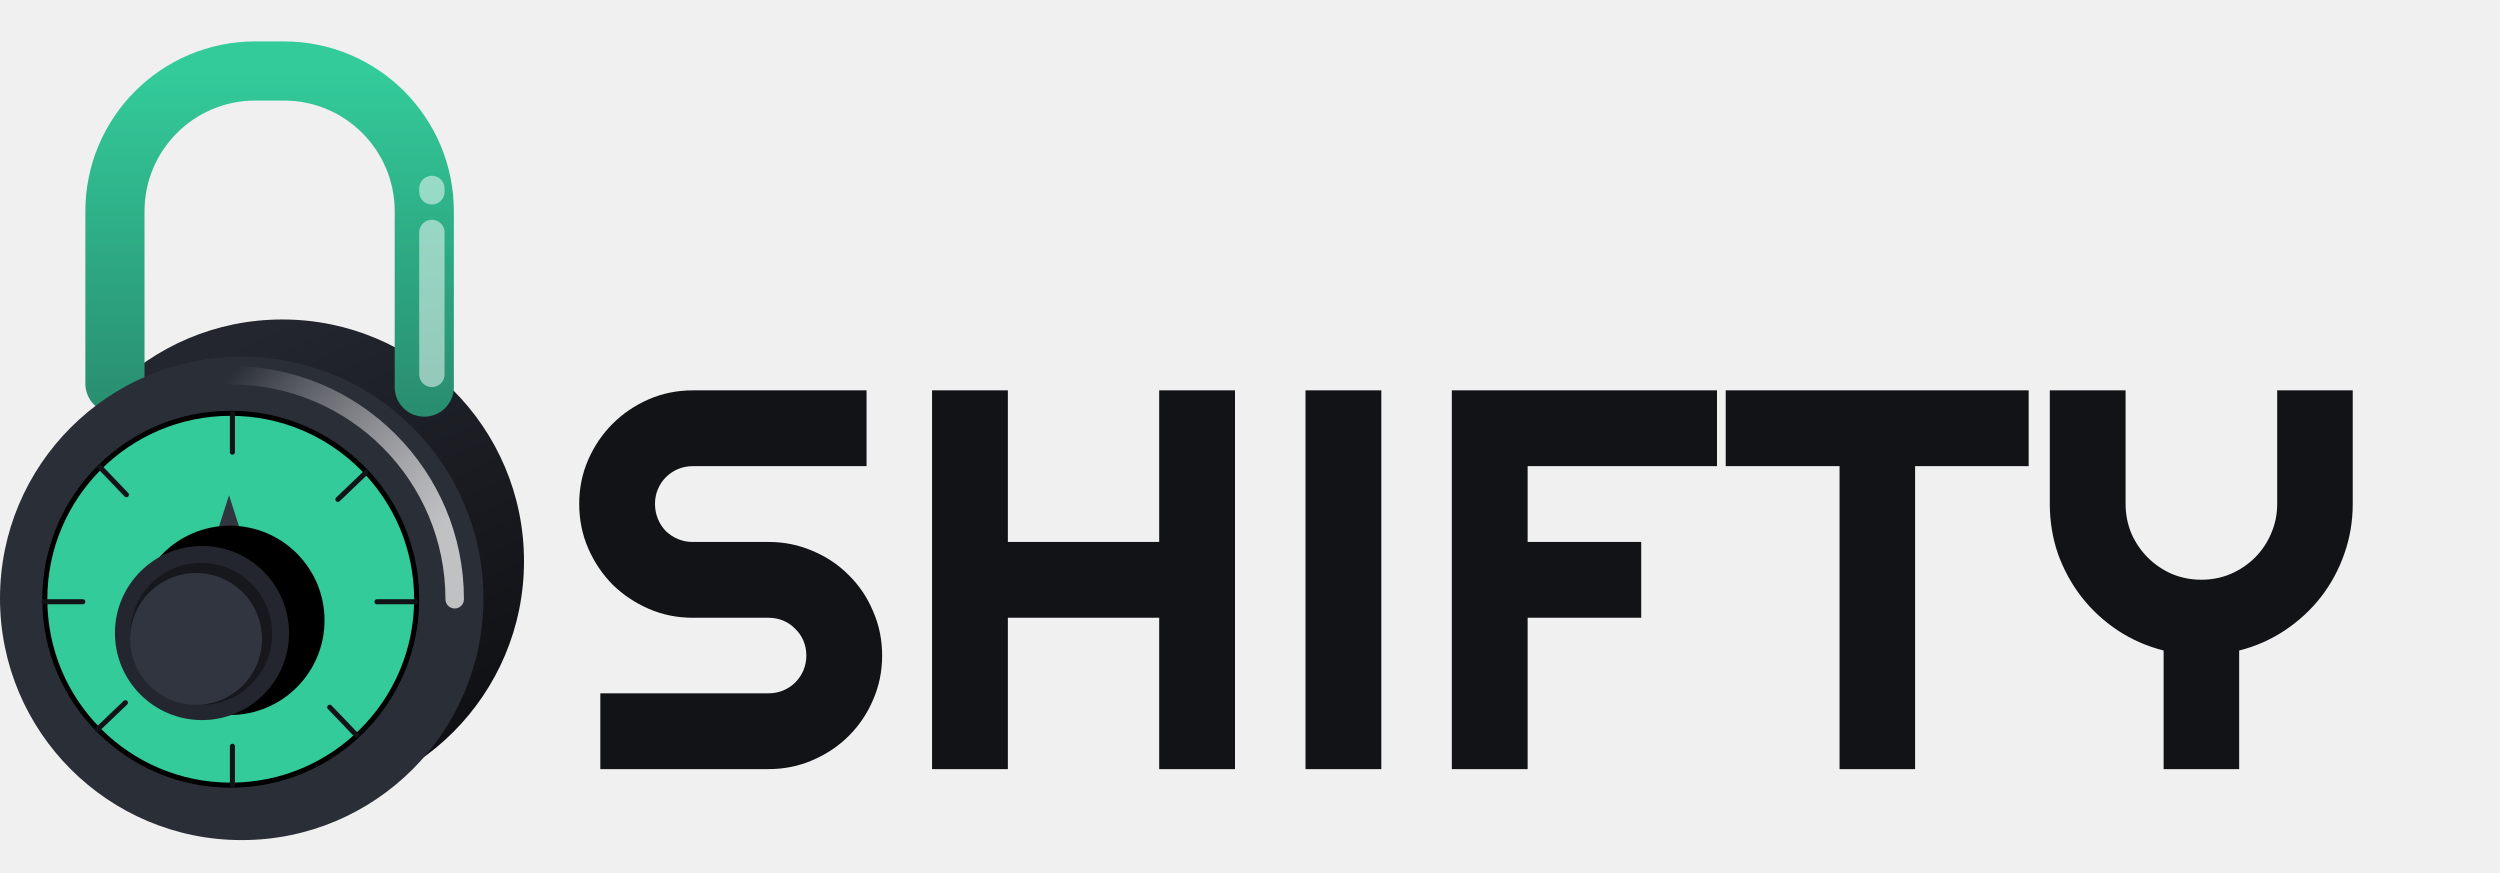
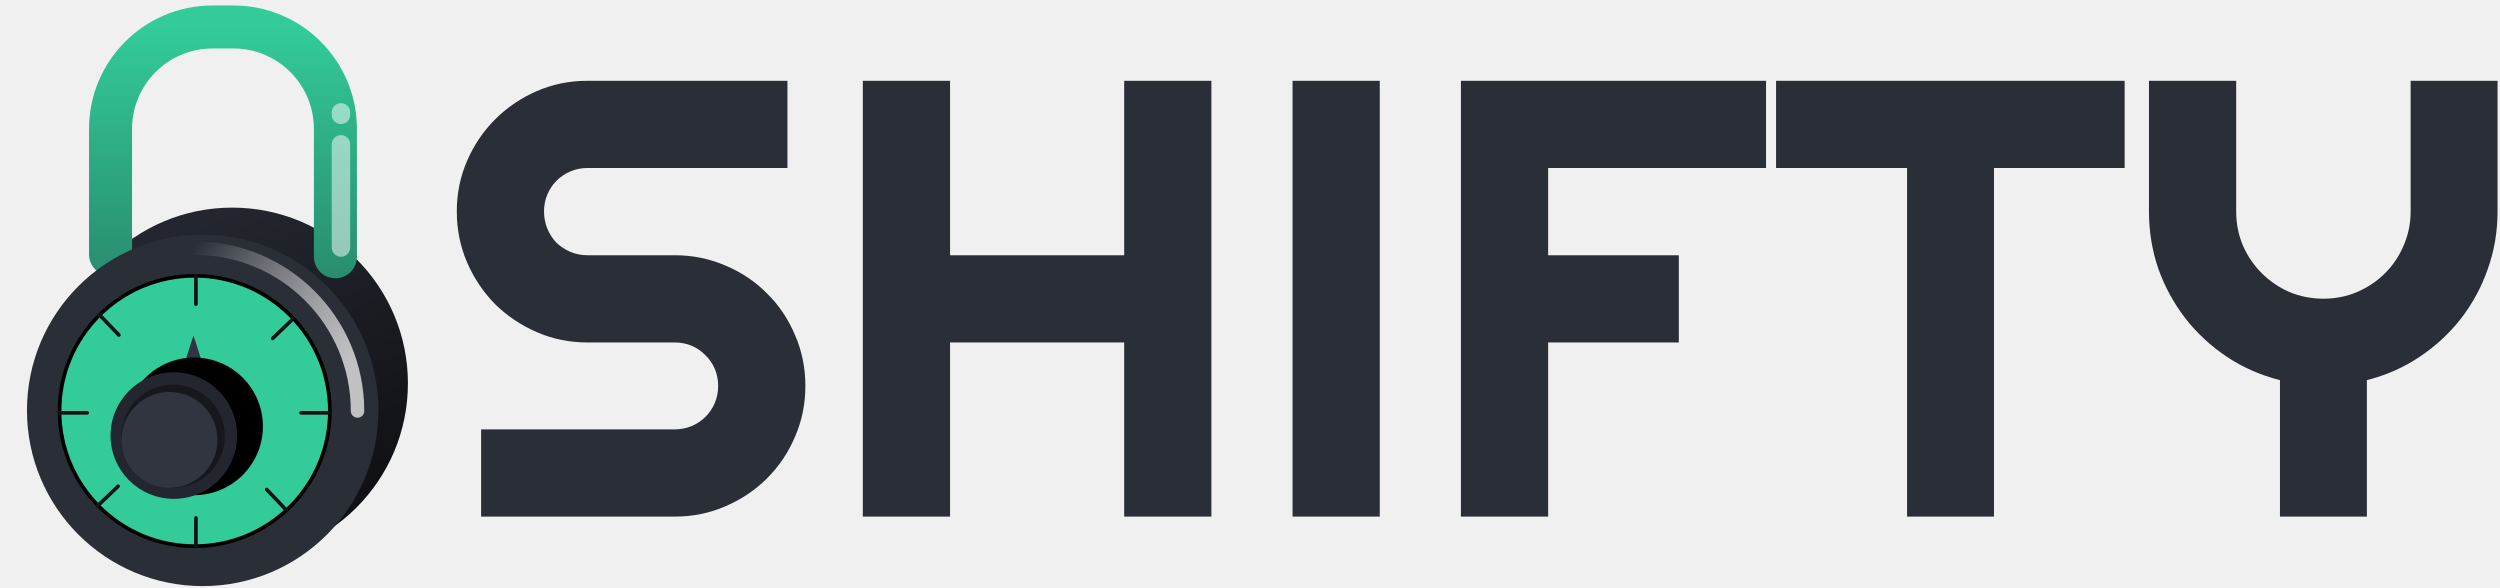
- <svg xmlns="http://www.w3.org/2000/svg" width="1479" height="516" viewBox="0 0 1479 516" fill="none">
-   <circle cx="167" cy="332" r="143" fill="url(#paint0_linear_261_109)" />
-   <path d="M251 229V125C251 79.16 213.84 42 168 42H151C105.16 42 68 79.16 68 125V227" stroke="url(#paint1_linear_261_109)" stroke-width="35" stroke-linecap="round" />
-   <circle cx="143" cy="354" r="143" fill="#2A2E37" />
-   <circle cx="136.5" cy="354.5" r="110" fill="#33CB9A" stroke="black" stroke-width="3" />
-   <path d="M269 354.5C269 281.322 209.678 222 136.5 222" stroke="url(#paint2_linear_261_109)" stroke-width="10.95" stroke-linecap="round" />
-   <path d="M135.5 293L141.995 313.25H129.005L135.5 293Z" fill="#303540" />
-   <circle cx="136" cy="367" r="56" fill="black" />
-   <circle cx="119.5" cy="374.5" r="51.5" fill="#23262E" />
-   <circle cx="119" cy="375" r="42" fill="#16181D" />
-   <circle cx="116" cy="378" r="39" fill="#303540" />
-   <line x1="255.5" y1="137.5" x2="255.5" y2="221.5" stroke="white" stroke-opacity="0.5" stroke-width="15" stroke-linecap="round" />
-   <line x1="255.5" y1="113.5" x2="255.5" y2="111.5" stroke="white" stroke-opacity="0.5" stroke-width="15" stroke-linecap="round" />
-   <line x1="246" y1="356" x2="223" y2="356" stroke="#121317" stroke-width="3" stroke-linecap="round" />
-   <line x1="49" y1="356" x2="26" y2="356" stroke="#121317" stroke-width="3" stroke-linecap="round" />
-   <line x1="137.5" y1="244.5" x2="137.5" y2="267.5" stroke="#121317" stroke-width="3" stroke-linecap="round" />
-   <line x1="137.5" y1="441.5" x2="137.5" y2="464.5" stroke="#121317" stroke-width="3" stroke-linecap="round" />
-   <line x1="216.516" y1="279.537" x2="199.898" y2="295.438" stroke="#121317" stroke-width="3" stroke-linecap="round" />
-   <line x1="74.176" y1="415.73" x2="57.558" y2="431.63" stroke="#121317" stroke-width="3" stroke-linecap="round" />
-   <line x1="210.963" y1="435.016" x2="195.062" y2="418.398" stroke="#121317" stroke-width="3" stroke-linecap="round" />
-   <line x1="74.77" y1="292.676" x2="58.87" y2="276.058" stroke="#121317" stroke-width="3" stroke-linecap="round" />
-   <path d="M342.656 298.125C342.656 288.854 344.427 280.156 347.969 272.031C351.51 263.906 356.302 256.823 362.344 250.781C368.49 244.635 375.625 239.792 383.75 236.25C391.875 232.708 400.573 230.938 409.844 230.938H512.656V275.781H409.844C406.719 275.781 403.802 276.354 401.094 277.5C398.385 278.646 395.99 280.26 393.906 282.344C391.927 284.323 390.365 286.667 389.219 289.375C388.073 292.083 387.5 295 387.5 298.125C387.5 301.25 388.073 304.219 389.219 307.031C390.365 309.74 391.927 312.135 393.906 314.219C395.99 316.198 398.385 317.76 401.094 318.906C403.802 320.052 406.719 320.625 409.844 320.625H454.688C463.958 320.625 472.656 322.396 480.781 325.938C489.01 329.375 496.146 334.167 502.188 340.312C508.333 346.354 513.125 353.49 516.562 361.719C520.104 369.844 521.875 378.542 521.875 387.812C521.875 397.083 520.104 405.781 516.562 413.906C513.125 422.031 508.333 429.167 502.188 435.312C496.146 441.354 489.01 446.146 480.781 449.688C472.656 453.229 463.958 455 454.688 455H355.156V410.156H454.688C457.812 410.156 460.729 409.583 463.438 408.438C466.146 407.292 468.49 405.729 470.469 403.75C472.552 401.667 474.167 399.271 475.312 396.562C476.458 393.854 477.031 390.938 477.031 387.812C477.031 384.688 476.458 381.771 475.312 379.062C474.167 376.354 472.552 374.01 470.469 372.031C468.49 369.948 466.146 368.333 463.438 367.188C460.729 366.042 457.812 365.469 454.688 365.469H409.844C400.573 365.469 391.875 363.698 383.75 360.156C375.625 356.615 368.49 351.823 362.344 345.781C356.302 339.635 351.51 332.5 347.969 324.375C344.427 316.146 342.656 307.396 342.656 298.125ZM596.25 455H551.406V230.938H596.25V320.625H685.781V230.938H730.625V455H685.781V365.469H596.25V455ZM817.188 455H772.344V230.938H817.188V455ZM903.75 455H858.906V230.938H1015.78V275.781H903.75V320.625H970.938V365.469H903.75V455ZM1132.97 455H1088.28V275.781H1020.94V230.938H1200.16V275.781H1132.97V455ZM1324.69 455H1280V384.844C1270.1 382.344 1260.99 378.333 1252.66 372.812C1244.43 367.292 1237.34 360.729 1231.41 353.125C1225.47 345.417 1220.83 336.927 1217.5 327.656C1214.27 318.281 1212.66 308.438 1212.66 298.125V230.938H1257.5V298.125C1257.5 304.271 1258.65 310.104 1260.94 315.625C1263.33 321.042 1266.56 325.781 1270.62 329.844C1274.69 333.906 1279.43 337.135 1284.84 339.531C1290.36 341.823 1296.2 342.969 1302.34 342.969C1308.49 342.969 1314.27 341.823 1319.69 339.531C1325.21 337.135 1330 333.906 1334.06 329.844C1338.12 325.781 1341.3 321.042 1343.59 315.625C1345.99 310.104 1347.19 304.271 1347.19 298.125V230.938H1391.88V298.125C1391.88 308.438 1390.21 318.281 1386.88 327.656C1383.65 336.927 1379.06 345.417 1373.12 353.125C1367.19 360.729 1360.1 367.292 1351.88 372.812C1343.65 378.333 1334.58 382.344 1324.69 384.844V455Z" fill="#121317" />
+ <svg xmlns="http://www.w3.org/2000/svg" width="1205" height="283" viewBox="0 0 1205 283" fill="none">
+   <g clip-path="url(#clip0_2_2)">
+     <path d="M220.178 101.93C220.178 93.238 221.838 85.084 225.158 77.467C228.479 69.85 232.971 63.209 238.635 57.545C244.396 51.783 251.086 47.242 258.703 43.922C266.32 40.602 274.475 38.941 283.166 38.941H379.553V80.982H283.166C280.236 80.982 277.502 81.519 274.963 82.594C272.424 83.668 270.178 85.182 268.225 87.135C266.369 88.99 264.904 91.188 263.83 93.727C262.756 96.266 262.219 99 262.219 101.93C262.219 104.859 262.756 107.643 263.83 110.279C264.904 112.818 266.369 115.064 268.225 117.018C270.178 118.873 272.424 120.338 274.963 121.412C277.502 122.486 280.236 123.023 283.166 123.023H325.207C333.898 123.023 342.053 124.684 349.67 128.004C357.385 131.227 364.074 135.719 369.738 141.48C375.5 147.145 379.992 153.834 383.215 161.549C386.535 169.166 388.195 177.32 388.195 186.012C388.195 194.703 386.535 202.857 383.215 210.475C379.992 218.092 375.5 224.781 369.738 230.543C364.074 236.207 357.385 240.699 349.67 244.02C342.053 247.34 333.898 249 325.207 249H231.896V206.959H325.207C328.137 206.959 330.871 206.422 333.41 205.348C335.949 204.273 338.146 202.809 340.002 200.953C341.955 199 343.469 196.754 344.543 194.215C345.617 191.676 346.154 188.941 346.154 186.012C346.154 183.082 345.617 180.348 344.543 177.809C343.469 175.27 341.955 173.072 340.002 171.217C338.146 169.264 335.949 167.75 333.41 166.676C330.871 165.602 328.137 165.064 325.207 165.064H283.166C274.475 165.064 266.32 163.404 258.703 160.084C251.086 156.764 244.396 152.271 238.635 146.607C232.971 140.846 228.479 134.156 225.158 126.539C221.838 118.824 220.178 110.621 220.178 101.93ZM457.922 249H415.881V38.941H457.922V123.023H541.857V38.941H583.898V249H541.857V165.064H457.922V249ZM665.051 249H623.01V38.941H665.051V249ZM746.203 249H704.162V38.941H851.232V80.982H746.203V123.023H809.191V165.064H746.203V249ZM961.096 249H919.201V80.982H856.066V38.941H1024.08V80.982H961.096V249ZM1140.83 249H1098.94V183.229C1089.66 180.885 1081.12 177.125 1073.3 171.949C1065.59 166.773 1058.95 160.621 1053.38 153.492C1047.81 146.266 1043.47 138.307 1040.34 129.615C1037.32 120.826 1035.8 111.598 1035.8 101.93V38.941H1077.84V101.93C1077.84 107.691 1078.92 113.16 1081.07 118.336C1083.31 123.414 1086.34 127.857 1090.15 131.666C1093.96 135.475 1098.4 138.502 1103.48 140.748C1108.65 142.896 1114.12 143.971 1119.88 143.971C1125.65 143.971 1131.07 142.896 1136.14 140.748C1141.32 138.502 1145.81 135.475 1149.62 131.666C1153.43 127.857 1156.41 123.414 1158.56 118.336C1160.8 113.16 1161.93 107.691 1161.93 101.93V38.941H1203.82V101.93C1203.82 111.598 1202.26 120.826 1199.13 129.615C1196.11 138.307 1191.81 146.266 1186.24 153.492C1180.68 160.621 1174.04 166.773 1166.32 171.949C1158.61 177.125 1150.11 180.885 1140.83 183.229V249Z" fill="#2A2E37" />
+     <circle cx="111.915" cy="184.769" r="84.7" fill="url(#paint0_linear_2_2)" />
+     <path d="M161.669 123.762V62.161C161.669 35.01 139.659 13 112.508 13H102.438C75.287 13 53.277 35.01 53.277 62.161V122.577" stroke="url(#paint1_linear_2_2)" stroke-width="20.731" stroke-linecap="round" />
+     <circle cx="97.7" cy="197.8" r="84.7" fill="#2A2E37" />
+     <circle cx="93.85" cy="198.096" r="65.154" fill="#33CB9A" stroke="black" stroke-width="1.777" />
+     <path d="M172.331 198.096C172.331 154.752 137.194 119.615 93.85 119.615" stroke="url(#paint2_linear_2_2)" stroke-width="6.486" stroke-linecap="round" />
+     <path d="M93.258 161.669L97.105 173.664H89.41L93.258 161.669Z" fill="#303540" />
+     <circle cx="93.554" cy="205.5" r="33.169" fill="black" />
+     <circle cx="83.781" cy="209.942" r="30.504" fill="#23262E" />
+     <circle cx="83.485" cy="210.238" r="24.877" fill="#16181D" />
+     <circle cx="81.708" cy="212.015" r="23.1" fill="#303540" />
+     <line x1="164.335" y1="69.565" x2="164.335" y2="119.319" stroke="white" stroke-opacity="0.5" stroke-width="8.885" stroke-linecap="round" />
+     <line x1="164.335" y1="55.35" x2="164.335" y2="54.165" stroke="white" stroke-opacity="0.5" stroke-width="8.885" stroke-linecap="round" />
+     <line x1="158.708" y1="198.985" x2="145.085" y2="198.985" stroke="#121317" stroke-width="1.777" stroke-linecap="round" />
+     <line x1="42.023" y1="198.985" x2="28.4" y2="198.985" stroke="#121317" stroke-width="1.777" stroke-linecap="round" />
+     <line x1="94.442" y1="132.942" x2="94.442" y2="146.565" stroke="#121317" stroke-width="1.777" stroke-linecap="round" />
+     <line x1="94.442" y1="249.627" x2="94.442" y2="263.25" stroke="#121317" stroke-width="1.777" stroke-linecap="round" />
+     <line x1="141.244" y1="153.695" x2="131.401" y2="163.113" stroke="#121317" stroke-width="1.777" stroke-linecap="round" />
+     <line x1="56.935" y1="234.363" x2="47.092" y2="243.781" stroke="#121317" stroke-width="1.777" stroke-linecap="round" />
+     <line x1="137.955" y1="245.786" x2="128.537" y2="235.943" stroke="#121317" stroke-width="1.777" stroke-linecap="round" />
+     <line x1="57.287" y1="161.477" x2="47.869" y2="151.634" stroke="#121317" stroke-width="1.777" stroke-linecap="round" />
+   </g>
  <defs>
-     <linearGradient id="paint0_linear_261_109" x1="167" y1="189" x2="359" y2="609.5" gradientUnits="userSpaceOnUse">
+     <linearGradient id="paint0_linear_2_2" x1="111.915" y1="100.069" x2="225.639" y2="349.135" gradientUnits="userSpaceOnUse">
      <stop stop-color="#23262E" />
      <stop offset="1" />
    </linearGradient>
-     <linearGradient id="paint1_linear_261_109" x1="159.5" y1="42" x2="159.093" y2="627.09" gradientUnits="userSpaceOnUse">
+     <linearGradient id="paint1_linear_2_2" x1="107.473" y1="13" x2="107.232" y2="359.553" gradientUnits="userSpaceOnUse">
      <stop stop-color="#33CB9A" />
      <stop offset="1" stop-color="#15171C" />
    </linearGradient>
-     <linearGradient id="paint2_linear_261_109" x1="136" y1="222" x2="253" y2="322" gradientUnits="userSpaceOnUse">
+     <linearGradient id="paint2_linear_2_2" x1="93.554" y1="119.615" x2="162.854" y2="178.846" gradientUnits="userSpaceOnUse">
      <stop stop-color="white" stop-opacity="0" />
      <stop offset="1" stop-color="#C0C1C3" />
    </linearGradient>
+     <clipPath id="clip0_2_2">
+       <rect width="1205" height="283" fill="white" />
+     </clipPath>
  </defs>
</svg>
